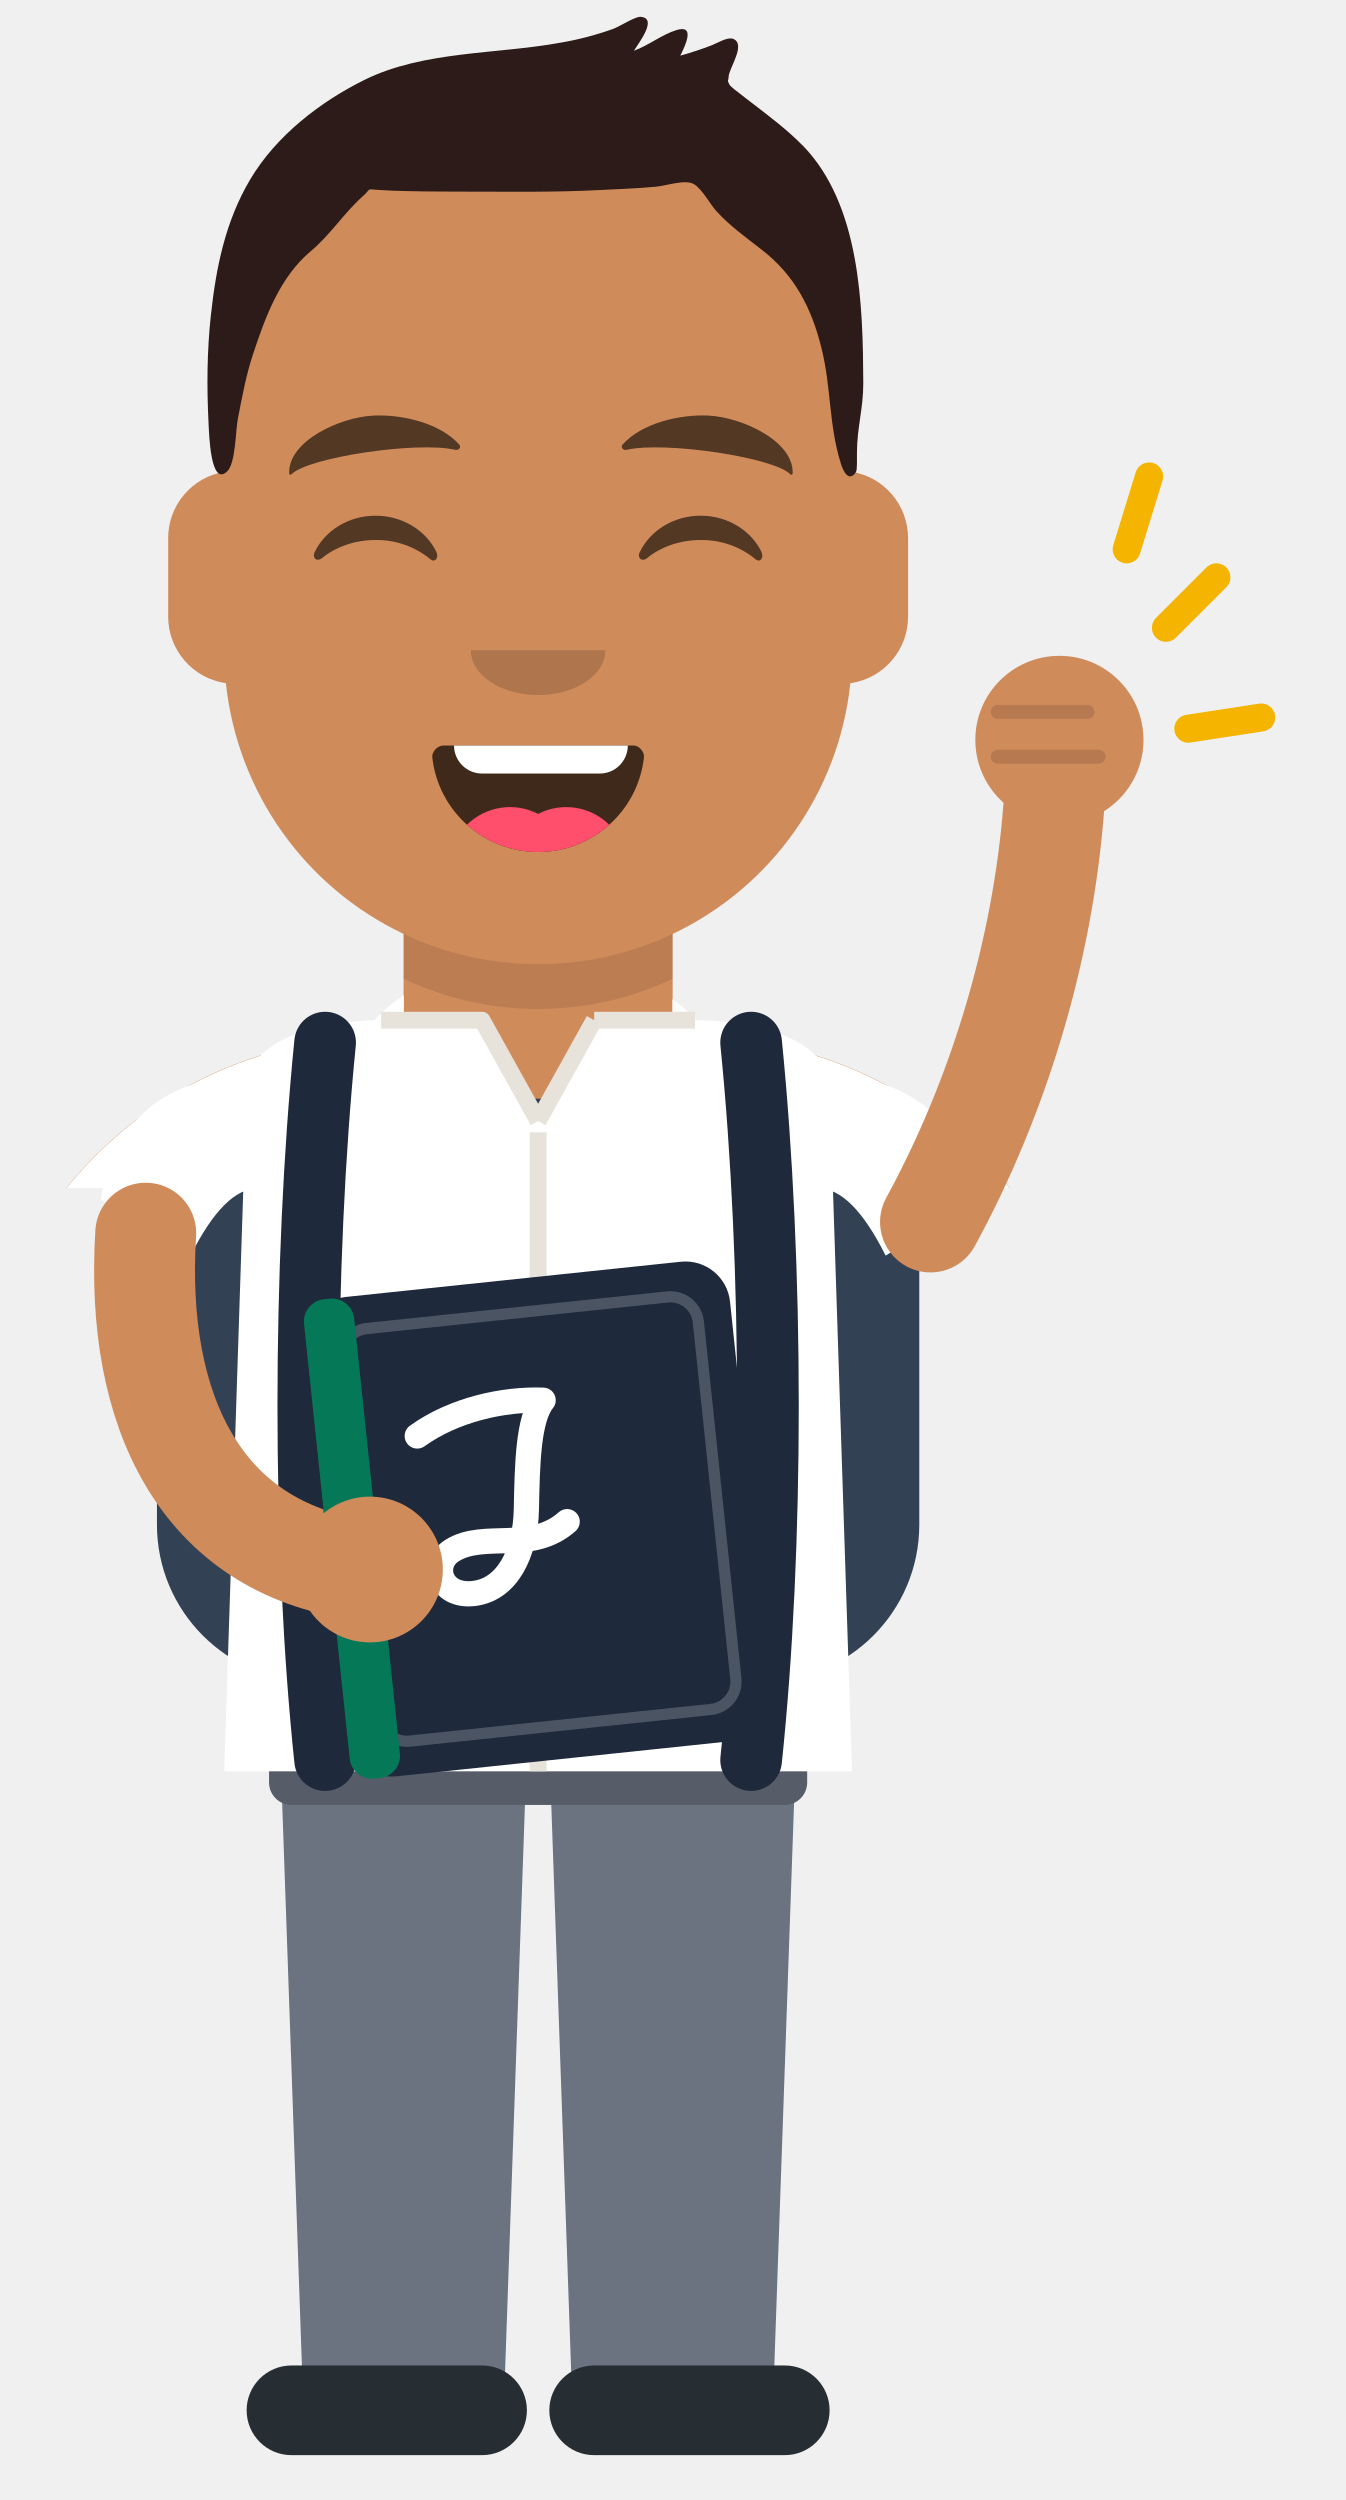
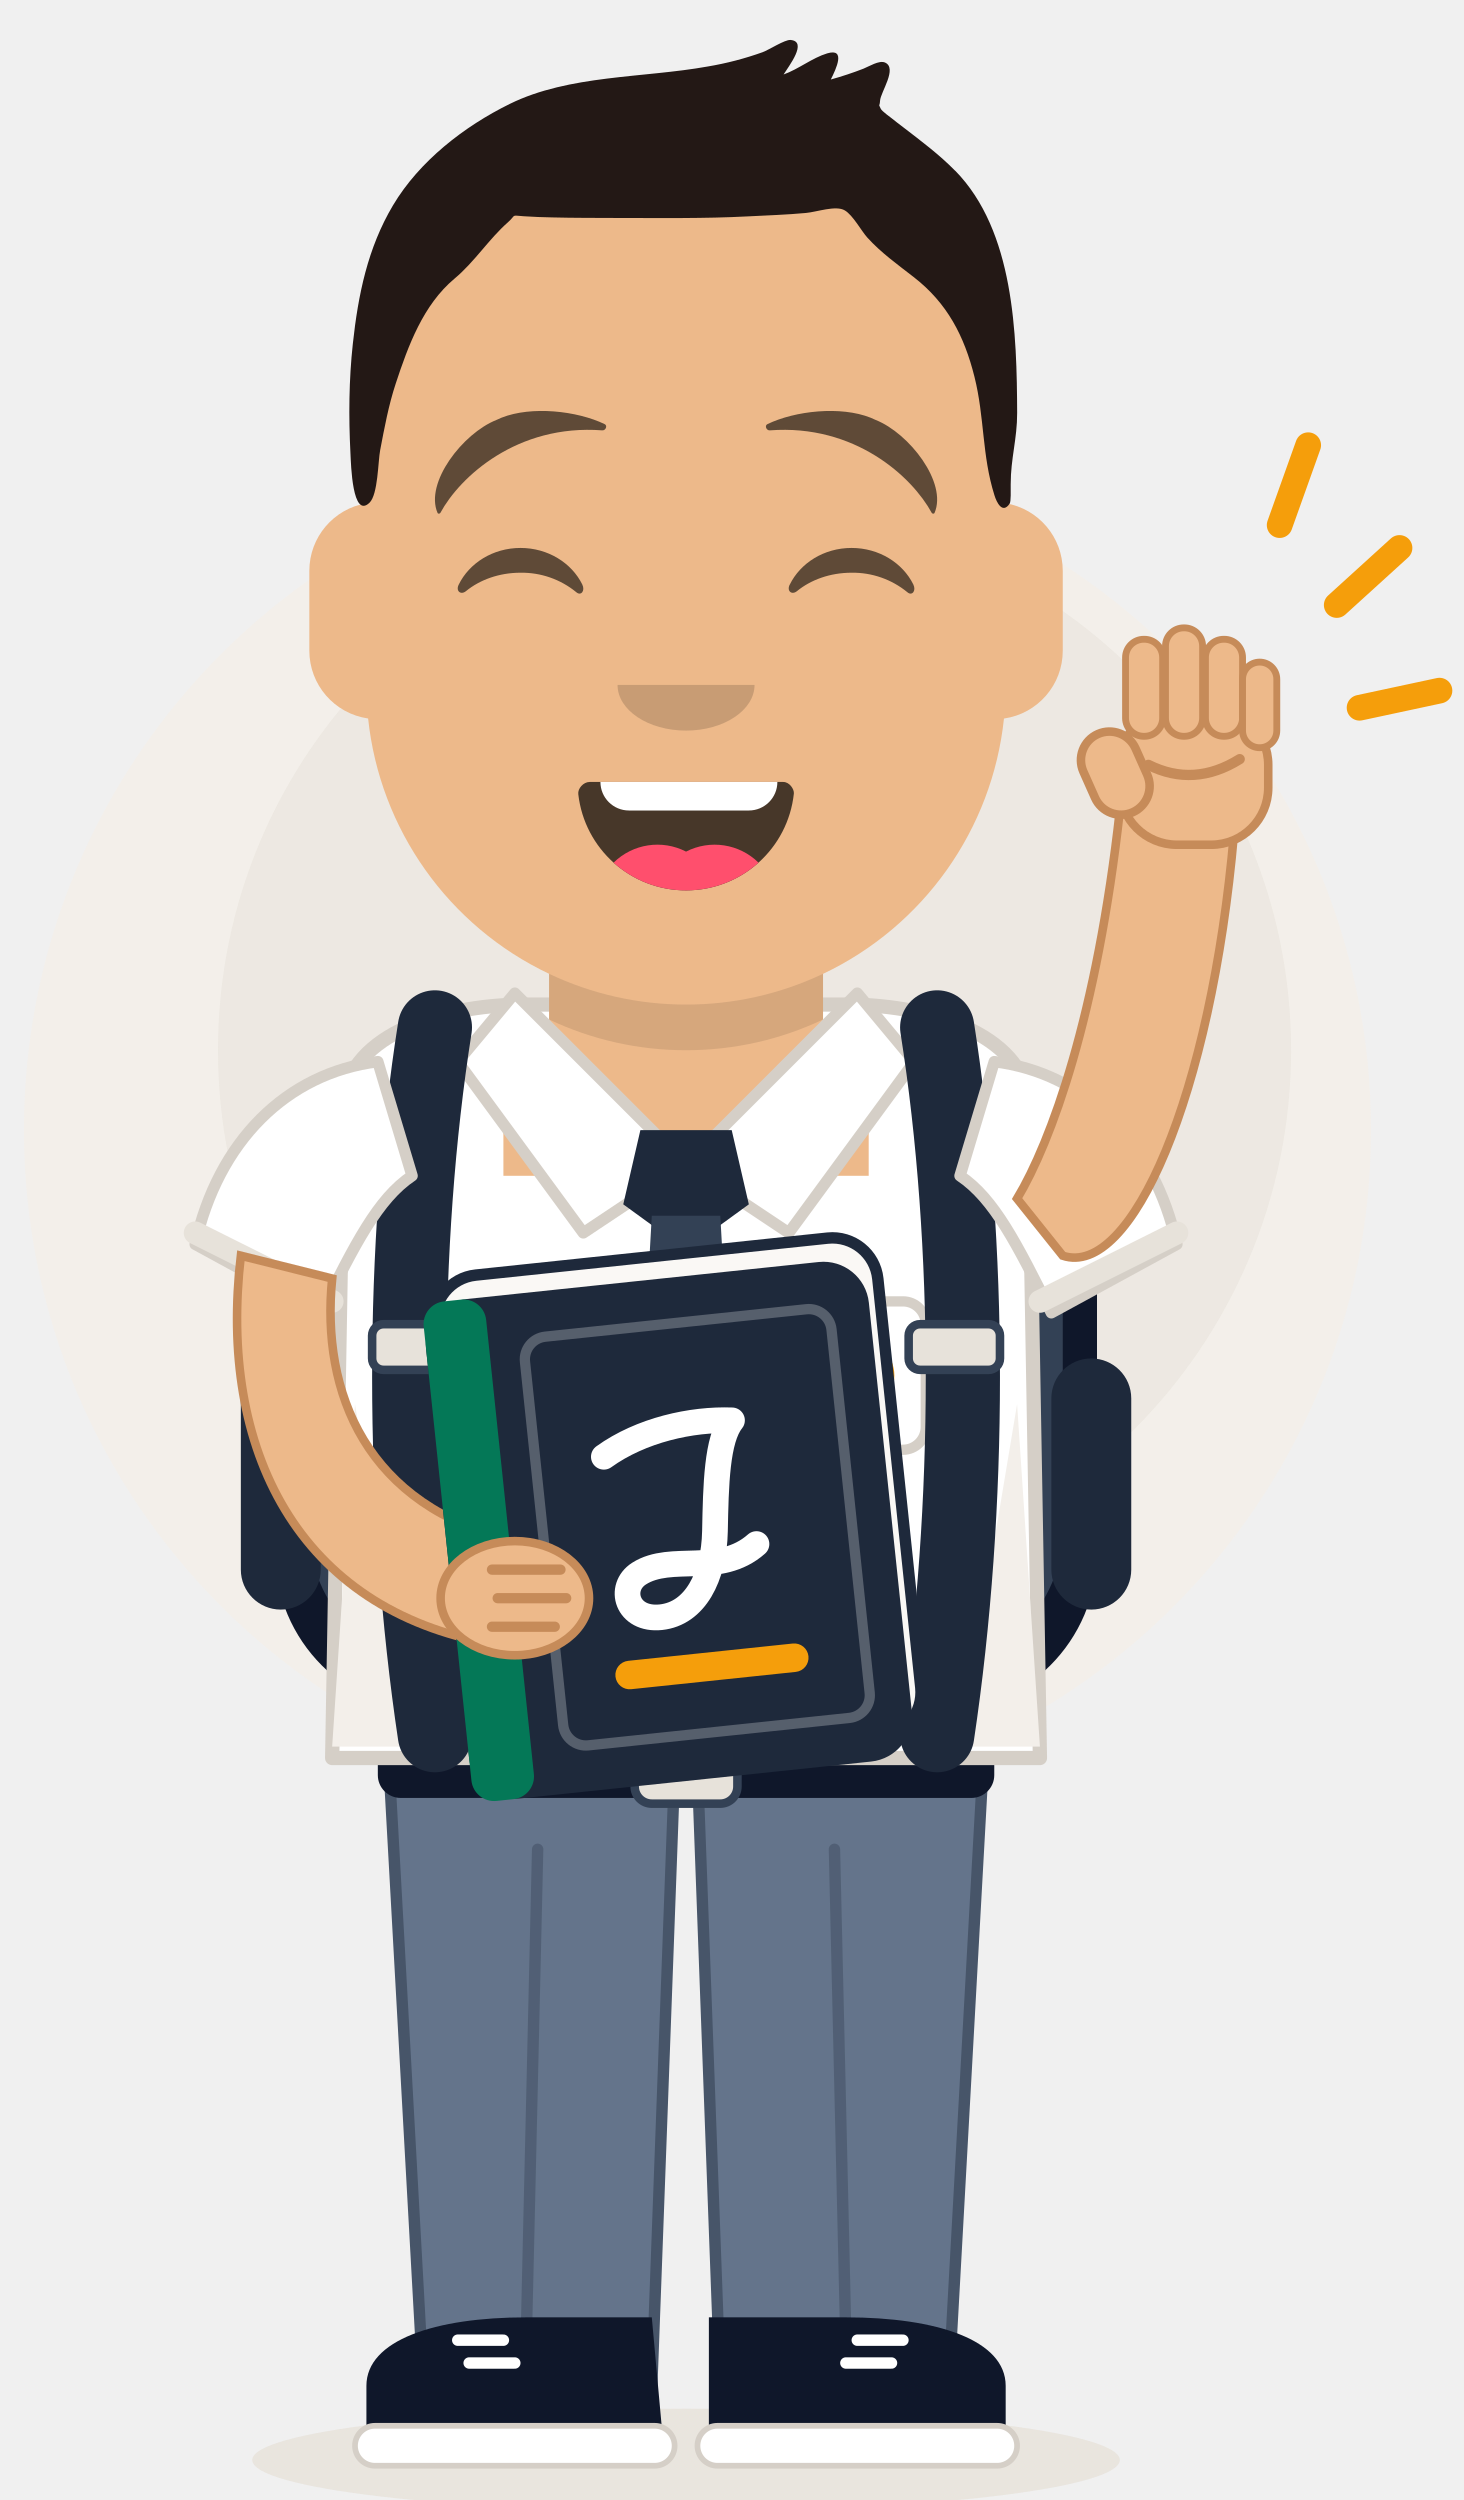
- <svg xmlns="http://www.w3.org/2000/svg" viewBox="84 14 240 446" width="240" height="446">
+ <svg xmlns="http://www.w3.org/2000/svg" viewBox="60 14 256 438" width="240" height="410" fill="none">
+   <circle cx="182" cy="212" r="118" fill="#F3EFEA" />
+   <circle cx="192" cy="198" r="94" fill="#E7E2DA" opacity="0.55" />
+   <ellipse cx="180" cy="445" rx="76" ry="9" fill="#E7E2DA" opacity="0.8" />
+   <rect x="108" y="198" width="144" height="116" rx="28" fill="#0F172A" />
+   <rect x="114" y="202" width="132" height="104" rx="24" fill="#334155" />
+   <path d="M126 226 H234" stroke="#0F172A" stroke-width="3" opacity="0.5" />
+   <rect x="102" y="252" width="14" height="44" rx="7" fill="#1E293B" />
+   <rect x="244" y="252" width="14" height="44" rx="7" fill="#1E293B" />
+   <path d="M128 324 L178 324 L174 432 L134 432 Z" fill="#64748B" stroke="#475569" stroke-width="2" />
+   <path d="M182 324 L232 324 L226 432 L186 432 Z" fill="#64748B" stroke="#475569" stroke-width="2" />
+   <path d="M154 338 L152 424 M206 338 L208 424" stroke="#475569" stroke-width="2" stroke-linecap="round" opacity="0.65" />
+   <rect x="126" y="317" width="108" height="12" rx="4" fill="#0F172A" />
+   <rect x="171" y="316" width="18" height="14" rx="3" fill="#E7E2DA" stroke="#334155" stroke-width="1.5" />
+   <path d="M124 432 C124 424 136 420 152 420 L174 420 L176 442 L124 442 Z" fill="#0F172A" />
+   <path d="M184 420 L208 420 C224 420 236 424 236 432 L236 442 L184 442 Z" fill="#0F172A" />
+   <path d="M140 424 L148 424 M142 428 L150 428 M210 424 L218 424 M208 428 L216 428" stroke="#FFFFFF" stroke-width="2" stroke-linecap="round" />
+   <rect x="122" y="439" width="56" height="7" rx="3.5" fill="#FFFFFF" stroke="#D5CFC7" stroke-width="1" />
+   <rect x="182" y="439" width="56" height="7" rx="3.5" fill="#FFFFFF" stroke="#D5CFC7" stroke-width="1" />
+   <path d="M120 208 C120 196 136 190 152 190 L168 190 L180 212 L192 190 L208 190 C224 190 240 196 240 208 L242 322 L118 322 Z" fill="#FFFFFF" stroke="#D5CFC7" stroke-width="2.5" stroke-linejoin="round" />
+   <path d="M122 260 L132 320 L118 320 Z" fill="#F3EFEA" />
+   <path d="M238 260 L228 320 L242 320 Z" fill="#F3EFEA" />
  <defs>
-     <clipPath id="kepala">
-       <rect x="0" y="0" width="280" height="226" />
+     <clipPath id="leher">
+       <path d="M0 0 H280 V192 H164 V216 H100 V192 H0 Z" />
    </clipPath>
  </defs>
-   <svg x="40" y="0" width="280" height="280" viewBox="0 0 280 280" overflow="visible">
-     <g clip-path="url(#kepala)">
-       <mask id="viewboxMask">
-         <rect width="280" height="280" rx="0" ry="0" x="0" y="0" fill="#fff" />
-       </mask>
-       <g mask="url(#viewboxMask)">
-         <g transform="translate(8)">
-           <path d="M132 36a56 56 0 0 0-56 56v6.17A12 12 0 0 0 66 110v14a12 12 0 0 0 10.3 11.88 56.04 56.04 0 0 0 31.7 44.73v18.4h-4a72 72 0 0 0-72 72v9h200v-9a72 72 0 0 0-72-72h-4v-18.39a56.04 56.04 0 0 0 31.7-44.73A12 12 0 0 0 198 124v-14a12 12 0 0 0-10-11.83V92a56 56 0 0 0-56-56Z" fill="#d08b5b" />
-           <path d="M108 180.61v8a55.79 55.79 0 0 0 24 5.39c8.59 0 16.73-1.93 24-5.39v-8a55.79 55.79 0 0 1-24 5.39 55.79 55.79 0 0 1-24-5.39Z" fill="#000" fill-opacity=".1" />
-           <g transform="translate(0 170)">
-             <path d="M100.37 29.14a27.6 27.6 0 0 1 7.63-7.57v15.3c0 5.83 3.98 10.98 10.08 14.13l-.08.06.9 2.86c3.89 2 8.35 3.13 13.1 3.13s9.21-1.13 13.1-3.13l.9-2.86-.08-.06c6.1-3.15 10.08-8.3 10.08-14.12v-14.6a27.1 27.1 0 0 1 6.6 6.82 72 72 0 0 1 69.4 71.95V110H32v-8.95a72 72 0 0 1 68.37-71.9Z" fill="#ffffff" />
-             <path d="M108 21.57c-6.77 4.6-11 11.17-11 18.46 0 7.4 4.36 14.05 11.3 18.66l6.12-4.81 4.58.33-1-3.15.08-.06c-6.1-3.15-10.08-8.3-10.08-14.12v-15.3ZM156 36.88c0 5.82-3.98 10.97-10.08 14.12l.08.06-1 3.15 4.58-.33 5.65 4.45c6.63-4.6 10.77-11.1 10.77-18.3 0-6.92-3.82-13.2-10-17.75v14.6Z" fill="#fff" fill-opacity=".75" />
-           </g>
-           <g transform="translate(78 134)">
-             <path fill-rule="evenodd" clip-rule="evenodd" d="M35.12 15.13a19 19 0 0 0 37.77-.09c.08-.77-.77-2.04-1.85-2.04H37.1C36 13 35 14.18 35.12 15.13Z" fill="#000" fill-opacity=".7" />
-             <path d="M70 13H39a5 5 0 0 0 5 5h21a5 5 0 0 0 5-5Z" fill="#fff" />
-             <path d="M66.7 27.14A10.96 10.96 0 0 0 54 25.2a10.95 10.95 0 0 0-12.7 1.94A18.93 18.93 0 0 0 54 32c4.88 0 9.33-1.84 12.7-4.86Z" fill="#FF4F6D" />
-           </g>
-           <g transform="translate(104 122)">
-             <path fill-rule="evenodd" clip-rule="evenodd" d="M16 8c0 4.42 5.37 8 12 8s12-3.58 12-8" fill="#000" fill-opacity=".16" />
-           </g>
-           <g transform="translate(76 90)">
-             <path d="M16.16 22.45c1.85-3.8 6-6.45 10.84-6.45 4.81 0 8.96 2.63 10.82 6.4.55 1.13-.24 2.05-1.03 1.37a15.05 15.05 0 0 0-9.8-3.43c-3.73 0-7.12 1.24-9.55 3.23-.9.73-1.82-.01-1.28-1.12ZM74.16 22.45c1.85-3.8 6-6.45 10.84-6.45 4.81 0 8.96 2.63 10.82 6.4.55 1.13-.24 2.05-1.03 1.37a15.05 15.05 0 0 0-9.8-3.43c-3.74 0-7.13 1.24-9.56 3.23-.9.73-1.82-.01-1.28-1.12Z" fill-rule="evenodd" clip-rule="evenodd" fill="#000" fill-opacity=".6" />
-           </g>
-           <g transform="translate(76 82)">
-             <path d="M26.55 6.15c-5.8.27-15.2 4.49-14.96 10.34.01.18.3.27.43.12 2.76-2.96 22.32-5.95 29.2-4.36.64.14 1.12-.48.72-.93-3.43-3.85-10.2-5.43-15.4-5.18ZM86.45 6.15c5.8.27 15.2 4.49 14.96 10.34-.01.18-.3.27-.43.12-2.76-2.96-22.32-5.95-29.2-4.36-.64.14-1.12-.48-.72-.93 3.43-3.85 10.2-5.43 15.4-5.18Z" fill-rule="evenodd" clip-rule="evenodd" fill="#000" fill-opacity=".6" />
-           </g>
-           <g transform="translate(-1)">
-             <path fill-rule="evenodd" clip-rule="evenodd" d="M180.15 39.92c-2.76-2.82-5.96-5.21-9.08-7.61-.69-.53-1.39-1.05-2.06-1.6-.15-.12-1.72-1.24-1.9-1.66-.45-.99-.19-.22-.12-1.4.08-1.5 3.13-5.73.85-6.7-1-.43-2.8.7-3.75 1.08a59.56 59.56 0 0 1-5.73 1.9c.93-1.85 2.7-5.57-.63-4.58-2.6.78-5.03 2.77-7.64 3.7.86-1.4 4.32-5.8 1.2-6.05-.98-.07-3.8 1.75-4.86 2.14a55.81 55.81 0 0 1-9.63 2.51c-11.2 2.02-24.3 1.45-34.65 6.54-8 3.93-15.88 10.03-20.5 17.8-4.44 7.48-6.1 15.67-7.03 24.25-.69 6.3-.74 12.8-.42 19.12.1 2.07.34 11.61 3.34 8.72 1.5-1.44 1.49-7.25 1.87-9.22.75-3.91 1.47-7.85 2.72-11.64 2.2-6.68 4.81-13.8 10.3-18.4 3.53-2.94 6.01-6.93 9.39-9.9 1.51-1.35.36-1.2 2.8-1.03 1.63.12 3.28.16 4.92.2 3.8.1 7.6.08 11.4.1 7.64 0 15.25.12 22.89-.28 3.4-.18 6.8-.28 10.18-.6 1.9-.17 5.25-1.38 6.8-.45 1.43.84 2.91 3.61 3.94 4.75 2.41 2.67 5.3 4.72 8.12 6.92 5.9 4.57 8.87 10.33 10.66 17.48 1.79 7.13 1.29 13.75 3.5 20.76.38 1.24 1.4 3.36 2.67 1.46.24-.36.18-2.3.18-3.42 0-4.52 1.14-7.91 1.13-12.46-.06-13.83-.5-31.87-10.85-42.44Z" fill="#2c1b18" />
-           </g>
-           <g transform="translate(49 72)" />
-           <g transform="translate(62 42)" />
+   <svg x="40" y="4" width="280" height="280" viewBox="0 0 280 280" overflow="visible">
+     <mask id="viewboxMask">
+       <rect width="280" height="280" rx="0" ry="0" x="0" y="0" fill="#fff" />
+     </mask>
+     <g mask="url(#viewboxMask)">
+       <g transform="translate(8)">
+         <path clip-path="url(#leher)" d="M132 36a56 56 0 0 0-56 56v6.17A12 12 0 0 0 66 110v14a12 12 0 0 0 10.3 11.88 56.04 56.04 0 0 0 31.7 44.73v18.4h-4a72 72 0 0 0-72 72v9h200v-9a72 72 0 0 0-72-72h-4v-18.39a56.04 56.04 0 0 0 31.7-44.73A12 12 0 0 0 198 124v-14a12 12 0 0 0-10-11.83V92a56 56 0 0 0-56-56Z" fill="#edb98a" />
+         <path d="M108 180.61v8a55.79 55.79 0 0 0 24 5.39c8.59 0 16.73-1.93 24-5.39v-8a55.79 55.79 0 0 1-24 5.39 55.79 55.79 0 0 1-24-5.39Z" fill="#000" fill-opacity=".1" />
+         <g transform="translate(78 134)">
+           <path fill-rule="evenodd" clip-rule="evenodd" d="M35.12 15.13a19 19 0 0 0 37.77-.09c.08-.77-.77-2.04-1.85-2.04H37.1C36 13 35 14.18 35.12 15.13Z" fill="#000" fill-opacity=".7" />
+           <path d="M70 13H39a5 5 0 0 0 5 5h21a5 5 0 0 0 5-5Z" fill="#fff" />
+           <path d="M66.7 27.14A10.96 10.96 0 0 0 54 25.2a10.95 10.95 0 0 0-12.7 1.94A18.93 18.93 0 0 0 54 32c4.88 0 9.33-1.84 12.7-4.86Z" fill="#FF4F6D" />
        </g>
+         <g transform="translate(104 122)">
+           <path fill-rule="evenodd" clip-rule="evenodd" d="M16 8c0 4.42 5.37 8 12 8s12-3.58 12-8" fill="#000" fill-opacity=".16" />
+         </g>
+         <g transform="translate(76 90)">
+           <path d="M16.16 22.45c1.85-3.8 6-6.45 10.84-6.45 4.81 0 8.96 2.63 10.82 6.4.55 1.13-.24 2.05-1.03 1.37a15.05 15.05 0 0 0-9.8-3.43c-3.73 0-7.12 1.24-9.55 3.23-.9.73-1.82-.01-1.28-1.12ZM74.16 22.45c1.85-3.8 6-6.45 10.84-6.45 4.81 0 8.96 2.63 10.82 6.4.55 1.13-.24 2.05-1.03 1.37a15.05 15.05 0 0 0-9.8-3.43c-3.74 0-7.13 1.24-9.56 3.23-.9.73-1.82-.01-1.28-1.12Z" fill-rule="evenodd" clip-rule="evenodd" fill="#000" fill-opacity=".6" />
+         </g>
+         <g transform="translate(76 82)">
+           <path d="m22.77 1.58.9-.4C28.93-.91 36.88-.03 41.73 2.3c.57.27.18 1.15-.4 1.1-14.92-1.14-24.96 8.15-28.37 14.45-.1.18-.41.2-.49.03-2.3-5.32 4.45-13.98 10.3-16.3ZM89.23 1.58l-.9-.4C83.07-.91 75.12-.03 70.27 2.3c-.57.27-.18 1.15.4 1.1 14.92-1.14 24.96 8.15 28.37 14.45.1.18.41.2.49.03 2.3-5.32-4.45-13.98-10.3-16.3Z" fill-rule="evenodd" clip-rule="evenodd" fill="#000" fill-opacity=".6" />
+         </g>
+         <g transform="translate(-1)">
+           <path fill-rule="evenodd" clip-rule="evenodd" d="M180.15 39.92c-2.76-2.82-5.96-5.21-9.08-7.61-.69-.53-1.39-1.05-2.06-1.6-.15-.12-1.72-1.24-1.9-1.66-.45-.99-.19-.22-.12-1.4.08-1.5 3.13-5.73.85-6.7-1-.43-2.8.7-3.75 1.08a59.56 59.56 0 0 1-5.73 1.9c.93-1.85 2.7-5.57-.63-4.58-2.6.78-5.03 2.77-7.64 3.7.86-1.4 4.32-5.8 1.2-6.05-.98-.07-3.8 1.75-4.86 2.14a55.81 55.81 0 0 1-9.63 2.51c-11.2 2.02-24.3 1.45-34.65 6.54-8 3.93-15.88 10.03-20.5 17.8-4.44 7.48-6.1 15.67-7.03 24.25-.69 6.3-.74 12.8-.42 19.12.1 2.07.34 11.61 3.34 8.72 1.5-1.44 1.49-7.25 1.87-9.22.75-3.91 1.47-7.85 2.72-11.64 2.2-6.68 4.81-13.8 10.3-18.4 3.53-2.94 6.01-6.93 9.39-9.9 1.51-1.35.36-1.2 2.8-1.03 1.63.12 3.28.16 4.92.2 3.8.1 7.6.08 11.4.1 7.64 0 15.25.12 22.89-.28 3.4-.18 6.8-.28 10.18-.6 1.9-.17 5.25-1.38 6.8-.45 1.43.84 2.91 3.61 3.94 4.75 2.41 2.67 5.3 4.72 8.12 6.92 5.9 4.57 8.87 10.33 10.66 17.48 1.79 7.13 1.29 13.75 3.5 20.76.38 1.24 1.4 3.36 2.67 1.46.24-.36.18-2.3.18-3.42 0-4.52 1.14-7.91 1.13-12.46-.06-13.83-.5-31.87-10.85-42.44Z" fill="#231815" />
+         </g>
+         <g transform="translate(49 72)" />
+         <g transform="translate(62 42)" />
      </g>
    </g>
  </svg>
-   <rect x="112" y="210" width="136" height="104" rx="28" fill="#334155" />
-   <path d="M134 326 L178 326 L174 440 L138 440 Z" fill="#6B7280" />
-   <path d="M182 326 L226 326 L222 440 L186 440 Z" fill="#6B7280" />
-   <rect x="132" y="322" width="96" height="14" rx="4" fill="#565D69" />
-   <rect x="128" y="436" width="50" height="16" rx="8" fill="#262E33" />
-   <rect x="182" y="436" width="50" height="16" rx="8" fill="#262E33" />
-   <path d="M128 208 C128 200 140 196 152 196 L170 196 L180 214 L190 196 L208 196 C220 196 232 200 232 208 L236 330 L124 330 Z" fill="#FFFFFF" />
-   <path d="M152 196 L170 196 L180 214 M190 196 L208 196 M180 214 L190 196" stroke="#E7E2DA" stroke-width="3" fill="none" stroke-linejoin="round" />
-   <path d="M180 216 V330" stroke="#E7E2DA" stroke-width="3" />
-   <path d="M142 200 C138 240 138 290 142 328" stroke="#1E293B" stroke-width="11" stroke-linecap="round" fill="none" />
-   <path d="M218 200 C222 240 222 290 218 328" stroke="#1E293B" stroke-width="11" stroke-linecap="round" fill="none" />
-   <path d="M232 206 C246 206 256 214 258 228 L242 238 C238 230 234 226 230 226 Z" fill="#FFFFFF" />
-   <path d="M250 232 C262 210 270 184 272 158" stroke="#D08B5B" stroke-width="18" stroke-linecap="round" fill="none" />
-   <circle cx="273" cy="146" r="15" fill="#D08B5B" />
-   <path d="M262 141 h16 M262 149 h18" stroke="#0000001f" stroke-width="2.5" stroke-linecap="round" />
-   <path d="M292 126 l9 -9 M296 144 l13 -2 M285 112 l4 -13" stroke="#F4B400" stroke-width="5" stroke-linecap="round" />
-   <path d="M128 206 C114 206 104 214 102 228 L118 238 C122 230 126 226 130 226 Z" fill="#FFFFFF" />
-   <path d="M110 234 C108 266 120 290 148 294" stroke="#D08B5B" stroke-width="18" stroke-linecap="round" fill="none" />
-   <g transform="rotate(-6 180 284)">
-     <rect x="142" y="242" width="76" height="86" rx="8" fill="#1E293B" />
-     <rect x="148" y="248" width="64" height="74" rx="5" fill="none" stroke="#FFFFFF33" stroke-width="2" />
-     <path d="M160 268C167 264 176 263 183 264C180 267 179 275 178 283C177 291 173 297 167 297C161 297 160 291 164 289C170 286 178 291 185 286" fill="none" stroke="#FFFFFF" stroke-width="4.5" stroke-linecap="round" stroke-linejoin="round" />
-     <rect x="142" y="242" width="9" height="86" rx="4" fill="#047857" />
+   <polygon points="150,188 180,218 162,230 140,200" fill="#FFFFFF" stroke="#D5CFC7" stroke-width="2" stroke-linejoin="round" />
+   <polygon points="210,188 180,218 198,230 220,200" fill="#FFFFFF" stroke="#D5CFC7" stroke-width="2" stroke-linejoin="round" />
+   <polygon points="172,212 188,212 191,225 180,233 169,225" fill="#1E293B" />
+   <polygon points="174,227 186,227 190,298 180,308 170,298" fill="#334155" />
+   <path d="M173 242 L187 235 M172 256 L188 248" stroke="#FFFFFF" stroke-width="2" opacity="0.6" />
+   <rect x="198" y="242" width="24" height="26" rx="4" fill="#FFFFFF" stroke="#D5CFC7" stroke-width="1.8" />
+   <circle cx="210" cy="255" r="6.5" fill="#F59E0B" />
+   <circle cx="210" cy="255" r="3.2" fill="#047857" />
+   <path d="M136 194 C130 232 130 278 136 318" stroke="#1E293B" stroke-width="13" stroke-linecap="round" fill="none" />
+   <path d="M224 194 C230 232 230 278 224 318" stroke="#1E293B" stroke-width="13" stroke-linecap="round" fill="none" />
+   <rect x="125" y="246" width="16" height="8" rx="2" fill="#E7E2DA" stroke="#334155" stroke-width="1.5" />
+   <rect x="219" y="246" width="16" height="8" rx="2" fill="#E7E2DA" stroke="#334155" stroke-width="1.5" />
+   <path d="M234 200 C250 202 262 214 266 232 L244 244 C238 232 234 224 228 220 Z" fill="#FFFFFF" stroke="#D5CFC7" stroke-width="2" stroke-linejoin="round" />
+   <path d="M242 242 L266 230" stroke="#E7E2DA" stroke-width="4" stroke-linecap="round" />
+   <path d="M246 234 C258 238 272 206 276 160 L256 156 C252 192 244 214 238 224 Z" fill="#EDB98A" stroke="#C68B59" stroke-width="1.5" />
+   <g transform="translate(252 124)">
+     <rect x="4" y="14" width="26" height="24" rx="10" fill="#EDB98A" stroke="#C68B59" stroke-width="1.5" />
+     <rect x="-2" y="18" width="10" height="15" rx="5" transform="rotate(-24 3 25)" fill="#EDB98A" stroke="#C68B59" stroke-width="1.5" />
+     <rect x="5" y="2" width="6.5" height="17" rx="3.2" fill="#EDB98A" stroke="#C68B59" stroke-width="1.2" />
+     <rect x="12" y="0" width="6.5" height="19" rx="3.2" fill="#EDB98A" stroke="#C68B59" stroke-width="1.2" />
+     <rect x="19" y="2" width="6.5" height="17" rx="3.2" fill="#EDB98A" stroke="#C68B59" stroke-width="1.2" />
+     <rect x="25.5" y="6" width="6" height="15" rx="3" fill="#EDB98A" stroke="#C68B59" stroke-width="1.2" />
+     <path d="M9 24 Q17 28 25 23" fill="none" stroke="#C68B59" stroke-width="1.8" stroke-linecap="round" />
  </g>
-   <circle cx="150" cy="294" r="13" fill="#D08B5B" />
+   <path d="M294 120 L305 110 M298 138 L312 135 M284 106 L289 92" stroke="#F59E0B" stroke-width="4.5" stroke-linecap="round" />
+   <path d="M126 200 C110 202 98 214 94 232 L116 244 C122 232 126 224 132 220 Z" fill="#FFFFFF" stroke="#D5CFC7" stroke-width="2" stroke-linejoin="round" />
+   <path d="M94 230 L118 242" stroke="#E7E2DA" stroke-width="4" stroke-linecap="round" />
+   <path d="M102 234 C98 268 112 296 146 302 L150 284 C124 278 116 258 118 238 Z" fill="#EDB98A" stroke="#C68B59" stroke-width="1.5" />
+   <g transform="rotate(-6 178 282)">
+     <rect x="140" y="234" width="78" height="88" rx="8" fill="#FAF8F5" stroke="#1E293B" stroke-width="2" />
+     <rect x="138" y="238" width="78" height="88" rx="8" fill="#1E293B" />
+     <rect x="138" y="238" width="11" height="88" rx="4" fill="#047857" />
+     <rect x="155" y="246" width="54" height="72" rx="4" fill="none" stroke="#FFFFFF" stroke-opacity="0.25" stroke-width="1.8" />
+     <path d="M167 268 C174 264 183 263 190 264 C187 267 186 275 185 283 C184 291 180 297 174 297 C168 297 167 291 171 289 C177 286 185 291 192 286" fill="none" stroke="#FFFFFF" stroke-width="4.5" stroke-linecap="round" stroke-linejoin="round" />
+     <rect x="165" y="304" width="34" height="5" rx="2.5" fill="#F59E0B" />
+   </g>
+   <g transform="translate(136 280)">
+     <ellipse cx="14" cy="14" rx="13" ry="10" fill="#EDB98A" stroke="#C68B59" stroke-width="1.5" />
+     <path d="M10 9 H22 M11 14 H23 M10 19 H21" stroke="#C68B59" stroke-width="1.8" stroke-linecap="round" />
+   </g>
</svg>
